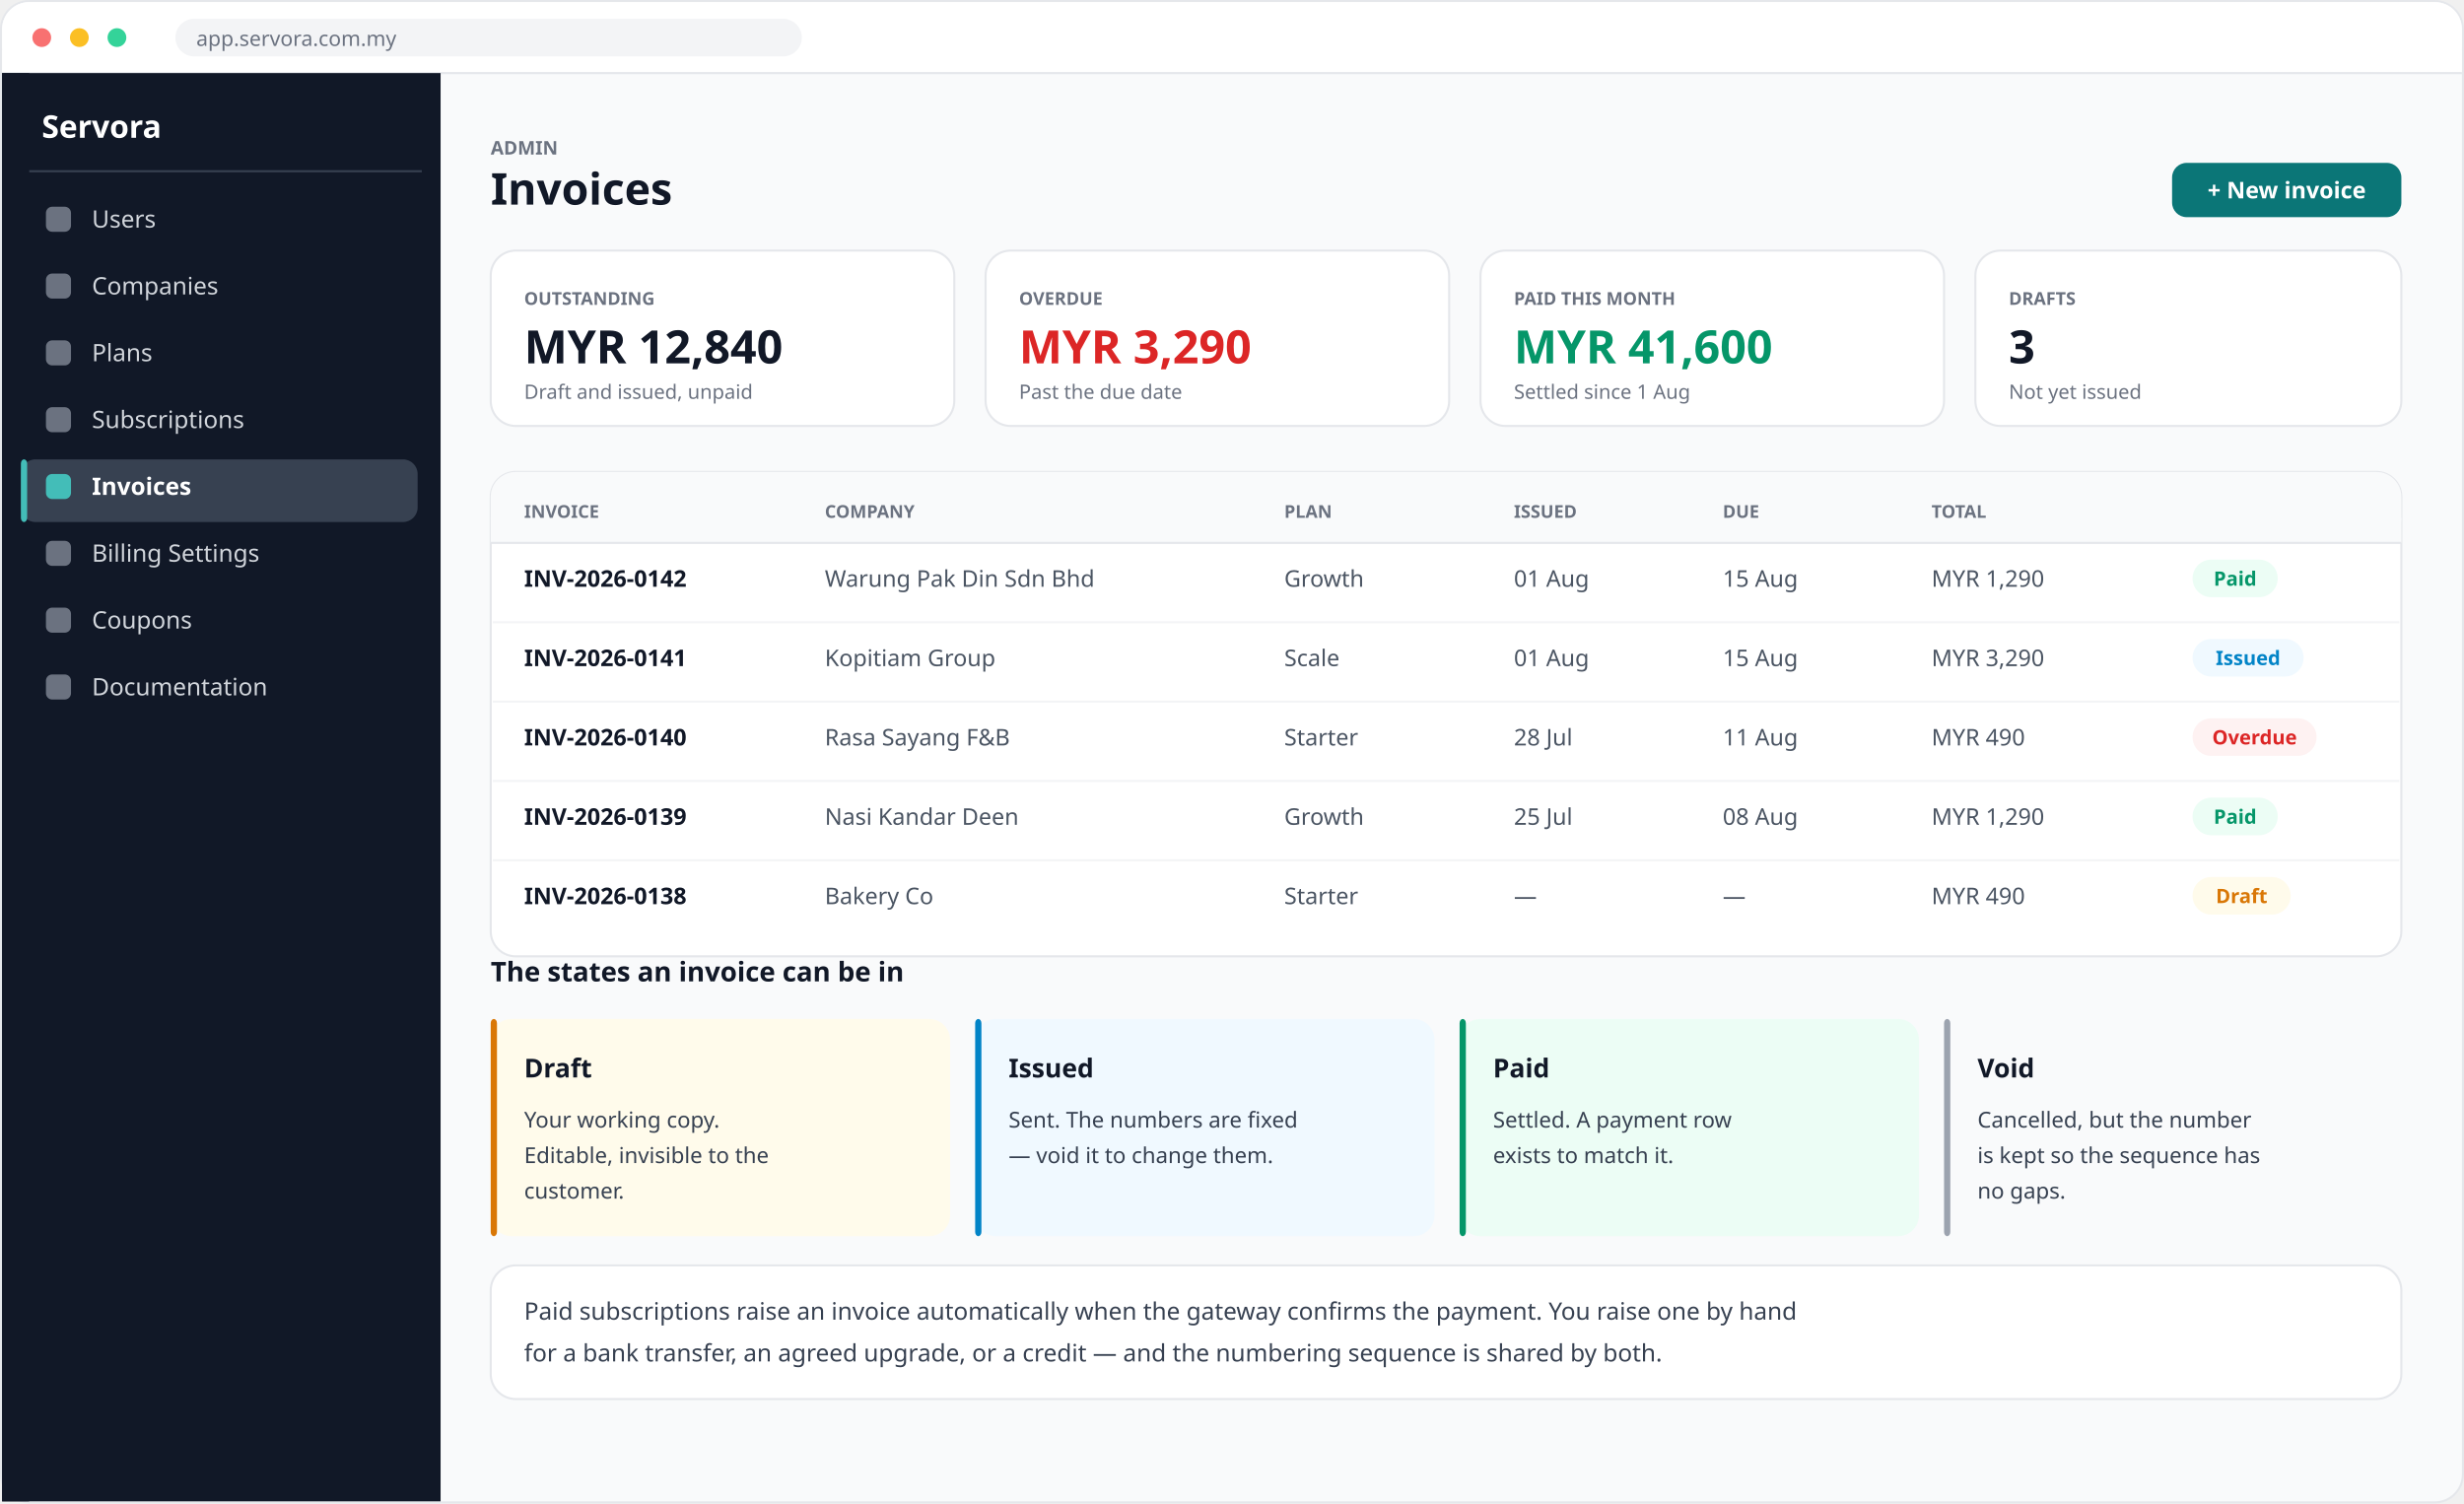
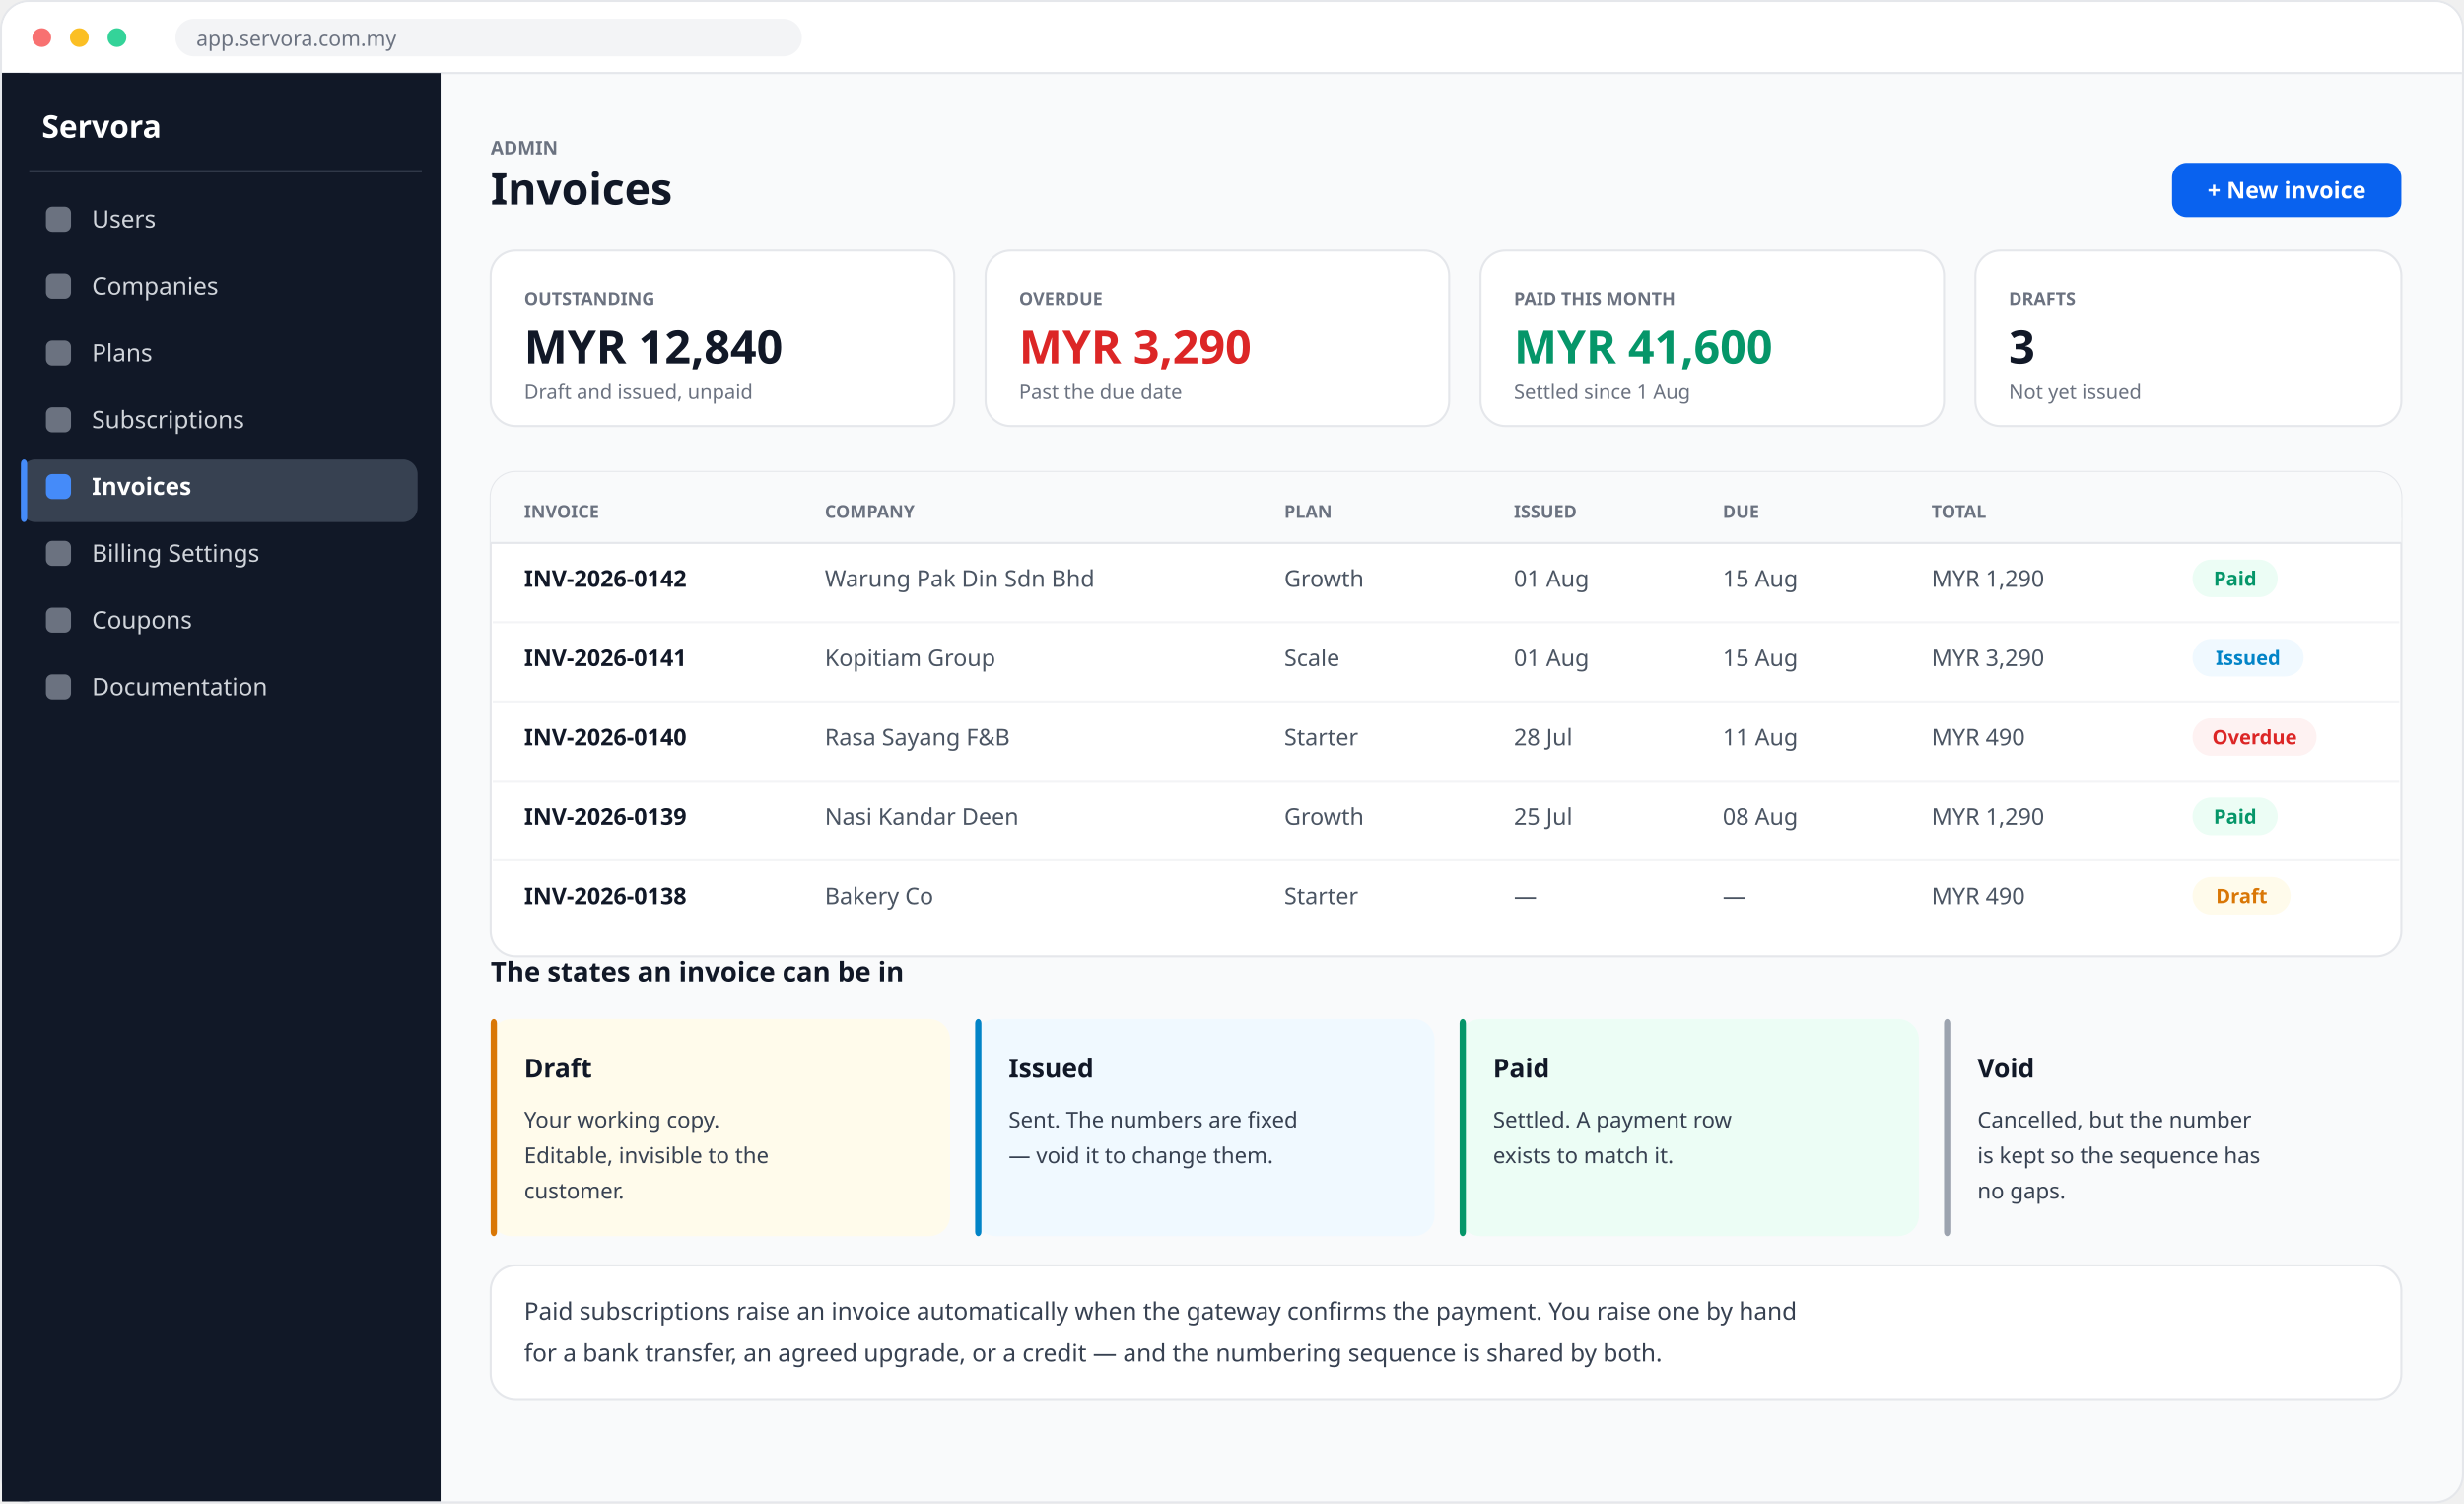
<svg xmlns="http://www.w3.org/2000/svg" viewBox="0 0 1180 720" width="1180" height="720" role="img">
  <rect x="0" y="0" width="1180" height="720" rx="14" fill="#e5e7eb" />
  <rect x="1" y="1" width="1178" height="718" rx="13" fill="#f9fafb" />
  <rect x="1" y="1" width="1178" height="34" rx="13" fill="#ffffff" />
  <rect x="1" y="24" width="1178" height="11" rx="0" fill="#ffffff" />
  <line x1="1" y1="35" x2="1179" y2="35" stroke="#e5e7eb" stroke-width="1" />
  <circle cx="20" cy="18" r="4.5" fill="#f87171" />
  <circle cx="38" cy="18" r="4.5" fill="#fbbf24" />
  <circle cx="56" cy="18" r="4.5" fill="#34d399" />
  <rect x="84" y="9" width="300" height="18" rx="9" fill="#f3f4f6" />
  <text x="94" y="22" font-family="Figtree, ui-sans-serif, system-ui, sans-serif" font-size="10" font-weight="400" fill="#6b7280" text-anchor="start">app.servora.com.my</text>
  <rect x="1" y="35" width="210" height="684" rx="0" fill="#111827" />
  <rect x="1" y="35" width="13" height="684" rx="0" fill="#111827" />
  <text x="20" y="66" font-family="Figtree, ui-sans-serif, system-ui, sans-serif" font-size="15" font-weight="700" fill="#ffffff" text-anchor="start">Servora</text>
  <line x1="14" y1="82" x2="202" y2="82" stroke="#374151" stroke-width="1" />
  <rect x="22" y="99" width="12" height="12" rx="3" fill="#6b7280" />
  <text x="44" y="109" font-family="Figtree, ui-sans-serif, system-ui, sans-serif" font-size="11.5" font-weight="400" fill="#d1d5db" text-anchor="start">Users</text>
  <rect x="22" y="131" width="12" height="12" rx="3" fill="#6b7280" />
  <text x="44" y="141" font-family="Figtree, ui-sans-serif, system-ui, sans-serif" font-size="11.5" font-weight="400" fill="#d1d5db" text-anchor="start">Companies</text>
  <rect x="22" y="163" width="12" height="12" rx="3" fill="#6b7280" />
  <text x="44" y="173" font-family="Figtree, ui-sans-serif, system-ui, sans-serif" font-size="11.5" font-weight="400" fill="#d1d5db" text-anchor="start">Plans</text>
  <rect x="22" y="195" width="12" height="12" rx="3" fill="#6b7280" />
  <text x="44" y="205" font-family="Figtree, ui-sans-serif, system-ui, sans-serif" font-size="11.5" font-weight="400" fill="#d1d5db" text-anchor="start">Subscriptions</text>
  <rect x="10" y="220" width="190" height="30" rx="7" fill="#374151" />
-   <rect x="10" y="220" width="3" height="30" rx="2" fill="#43bdb8" />
-   <rect x="22" y="227" width="12" height="12" rx="3" fill="#43bdb8" />
+   <rect x="10" y="220" width="3" height="30" rx="2" fill="#458bf9" />
+   <rect x="22" y="227" width="12" height="12" rx="3" fill="#458bf9" />
  <text x="44" y="237" font-family="Figtree, ui-sans-serif, system-ui, sans-serif" font-size="11.5" font-weight="600" fill="#ffffff" text-anchor="start">Invoices</text>
  <rect x="22" y="259" width="12" height="12" rx="3" fill="#6b7280" />
  <text x="44" y="269" font-family="Figtree, ui-sans-serif, system-ui, sans-serif" font-size="11.5" font-weight="400" fill="#d1d5db" text-anchor="start">Billing Settings</text>
  <rect x="22" y="291" width="12" height="12" rx="3" fill="#6b7280" />
  <text x="44" y="301" font-family="Figtree, ui-sans-serif, system-ui, sans-serif" font-size="11.5" font-weight="400" fill="#d1d5db" text-anchor="start">Coupons</text>
  <rect x="22" y="323" width="12" height="12" rx="3" fill="#6b7280" />
  <text x="44" y="333" font-family="Figtree, ui-sans-serif, system-ui, sans-serif" font-size="11.5" font-weight="400" fill="#d1d5db" text-anchor="start">Documentation</text>
  <text x="235" y="74" font-family="Figtree, ui-sans-serif, system-ui, sans-serif" font-size="9" font-weight="700" fill="#6b7280" text-anchor="start">ADMIN</text>
  <text x="235" y="98" font-family="Figtree, ui-sans-serif, system-ui, sans-serif" font-size="21" font-weight="700" fill="#111827" text-anchor="start">Invoices</text>
-   <rect x="1040.2" y="78" width="109.8" height="26" rx="7" fill="#0b7677" />
+   <rect x="1040.2" y="78" width="109.8" height="26" rx="7" fill="#0962ef" />
  <text x="1095.1" y="95" font-family="Figtree, ui-sans-serif, system-ui, sans-serif" font-size="11" font-weight="600" fill="#ffffff" text-anchor="middle">+ New invoice</text>
  <rect x="235" y="120" width="222" height="84" rx="12" fill="#ffffff" stroke="#e5e7eb" stroke-width="1" />
  <text x="251" y="146" font-family="Figtree, ui-sans-serif, system-ui, sans-serif" font-size="8.5" font-weight="700" fill="#6b7280" text-anchor="start">OUTSTANDING</text>
  <text x="251" y="174" font-family="Figtree, ui-sans-serif, system-ui, sans-serif" font-size="22" font-weight="700" fill="#111827" text-anchor="start">MYR 12,840</text>
  <text x="251" y="191" font-family="Figtree, ui-sans-serif, system-ui, sans-serif" font-size="9.5" font-weight="400" fill="#6b7280" text-anchor="start">Draft and issued, unpaid</text>
  <rect x="472" y="120" width="222" height="84" rx="12" fill="#ffffff" stroke="#e5e7eb" stroke-width="1" />
  <text x="488" y="146" font-family="Figtree, ui-sans-serif, system-ui, sans-serif" font-size="8.5" font-weight="700" fill="#6b7280" text-anchor="start">OVERDUE</text>
  <text x="488" y="174" font-family="Figtree, ui-sans-serif, system-ui, sans-serif" font-size="22" font-weight="700" fill="#dc2626" text-anchor="start">MYR 3,290</text>
  <text x="488" y="191" font-family="Figtree, ui-sans-serif, system-ui, sans-serif" font-size="9.5" font-weight="400" fill="#6b7280" text-anchor="start">Past the due date</text>
  <rect x="709" y="120" width="222" height="84" rx="12" fill="#ffffff" stroke="#e5e7eb" stroke-width="1" />
  <text x="725" y="146" font-family="Figtree, ui-sans-serif, system-ui, sans-serif" font-size="8.5" font-weight="700" fill="#6b7280" text-anchor="start">PAID THIS MONTH</text>
  <text x="725" y="174" font-family="Figtree, ui-sans-serif, system-ui, sans-serif" font-size="22" font-weight="700" fill="#059669" text-anchor="start">MYR 41,600</text>
  <text x="725" y="191" font-family="Figtree, ui-sans-serif, system-ui, sans-serif" font-size="9.5" font-weight="400" fill="#6b7280" text-anchor="start">Settled since 1 Aug</text>
  <rect x="946" y="120" width="204" height="84" rx="12" fill="#ffffff" stroke="#e5e7eb" stroke-width="1" />
  <text x="962" y="146" font-family="Figtree, ui-sans-serif, system-ui, sans-serif" font-size="8.5" font-weight="700" fill="#6b7280" text-anchor="start">DRAFTS</text>
  <text x="962" y="174" font-family="Figtree, ui-sans-serif, system-ui, sans-serif" font-size="22" font-weight="700" fill="#111827" text-anchor="start">3</text>
  <text x="962" y="191" font-family="Figtree, ui-sans-serif, system-ui, sans-serif" font-size="9.5" font-weight="400" fill="#6b7280" text-anchor="start">Not yet issued</text>
  <rect x="235" y="226" width="915" height="232" rx="12" fill="#ffffff" stroke="#e5e7eb" stroke-width="1" />
  <rect x="235" y="226" width="915" height="34" rx="12" fill="#f9fafb" />
  <rect x="235" y="248" width="915" height="12" rx="0" fill="#f9fafb" />
  <line x1="235" y1="260" x2="1150" y2="260" stroke="#e5e7eb" stroke-width="1" />
  <text x="251" y="248" font-family="Figtree, ui-sans-serif, system-ui, sans-serif" font-size="8.5" font-weight="700" fill="#6b7280" text-anchor="start">INVOICE</text>
  <text x="395" y="248" font-family="Figtree, ui-sans-serif, system-ui, sans-serif" font-size="8.5" font-weight="700" fill="#6b7280" text-anchor="start">COMPANY</text>
  <text x="615" y="248" font-family="Figtree, ui-sans-serif, system-ui, sans-serif" font-size="8.5" font-weight="700" fill="#6b7280" text-anchor="start">PLAN</text>
  <text x="725" y="248" font-family="Figtree, ui-sans-serif, system-ui, sans-serif" font-size="8.5" font-weight="700" fill="#6b7280" text-anchor="start">ISSUED</text>
  <text x="825" y="248" font-family="Figtree, ui-sans-serif, system-ui, sans-serif" font-size="8.5" font-weight="700" fill="#6b7280" text-anchor="start">DUE</text>
  <text x="925" y="248" font-family="Figtree, ui-sans-serif, system-ui, sans-serif" font-size="8.5" font-weight="700" fill="#6b7280" text-anchor="start">TOTAL</text>
  <text x="251" y="281" font-family="Figtree, ui-sans-serif, system-ui, sans-serif" font-size="11" font-weight="600" fill="#111827" text-anchor="start">INV-2026-0142</text>
  <text x="395" y="281" font-family="Figtree, ui-sans-serif, system-ui, sans-serif" font-size="11" font-weight="400" fill="#4b5563" text-anchor="start">Warung Pak Din Sdn Bhd</text>
  <text x="615" y="281" font-family="Figtree, ui-sans-serif, system-ui, sans-serif" font-size="11" font-weight="400" fill="#4b5563" text-anchor="start">Growth</text>
  <text x="725" y="281" font-family="Figtree, ui-sans-serif, system-ui, sans-serif" font-size="11" font-weight="400" fill="#4b5563" text-anchor="start">01 Aug</text>
  <text x="825" y="281" font-family="Figtree, ui-sans-serif, system-ui, sans-serif" font-size="11" font-weight="400" fill="#4b5563" text-anchor="start">15 Aug</text>
  <text x="925" y="281" font-family="Figtree, ui-sans-serif, system-ui, sans-serif" font-size="11" font-weight="400" fill="#4b5563" text-anchor="start">MYR 1,290</text>
  <rect x="1050" y="268" width="40.8" height="18" rx="9" fill="#ecfdf5" />
  <text x="1070.4" y="280.5" font-family="Figtree, ui-sans-serif, system-ui, sans-serif" font-size="9.5" font-weight="600" fill="#059669" text-anchor="middle">Paid</text>
  <line x1="236" y1="298" x2="1149" y2="298" stroke="#f3f4f6" stroke-width="1" />
  <text x="251" y="319" font-family="Figtree, ui-sans-serif, system-ui, sans-serif" font-size="11" font-weight="600" fill="#111827" text-anchor="start">INV-2026-0141</text>
  <text x="395" y="319" font-family="Figtree, ui-sans-serif, system-ui, sans-serif" font-size="11" font-weight="400" fill="#4b5563" text-anchor="start">Kopitiam Group</text>
  <text x="615" y="319" font-family="Figtree, ui-sans-serif, system-ui, sans-serif" font-size="11" font-weight="400" fill="#4b5563" text-anchor="start">Scale</text>
  <text x="725" y="319" font-family="Figtree, ui-sans-serif, system-ui, sans-serif" font-size="11" font-weight="400" fill="#4b5563" text-anchor="start">01 Aug</text>
  <text x="825" y="319" font-family="Figtree, ui-sans-serif, system-ui, sans-serif" font-size="11" font-weight="400" fill="#4b5563" text-anchor="start">15 Aug</text>
  <text x="925" y="319" font-family="Figtree, ui-sans-serif, system-ui, sans-serif" font-size="11" font-weight="400" fill="#4b5563" text-anchor="start">MYR 3,290</text>
  <rect x="1050" y="306" width="53.2" height="18" rx="9" fill="#f0f9ff" />
  <text x="1076.6" y="318.5" font-family="Figtree, ui-sans-serif, system-ui, sans-serif" font-size="9.5" font-weight="600" fill="#0284c7" text-anchor="middle">Issued</text>
  <line x1="236" y1="336" x2="1149" y2="336" stroke="#f3f4f6" stroke-width="1" />
  <text x="251" y="357" font-family="Figtree, ui-sans-serif, system-ui, sans-serif" font-size="11" font-weight="600" fill="#111827" text-anchor="start">INV-2026-0140</text>
  <text x="395" y="357" font-family="Figtree, ui-sans-serif, system-ui, sans-serif" font-size="11" font-weight="400" fill="#4b5563" text-anchor="start">Rasa Sayang F&amp;B</text>
  <text x="615" y="357" font-family="Figtree, ui-sans-serif, system-ui, sans-serif" font-size="11" font-weight="400" fill="#4b5563" text-anchor="start">Starter</text>
  <text x="725" y="357" font-family="Figtree, ui-sans-serif, system-ui, sans-serif" font-size="11" font-weight="400" fill="#4b5563" text-anchor="start">28 Jul</text>
  <text x="825" y="357" font-family="Figtree, ui-sans-serif, system-ui, sans-serif" font-size="11" font-weight="400" fill="#4b5563" text-anchor="start">11 Aug</text>
  <text x="925" y="357" font-family="Figtree, ui-sans-serif, system-ui, sans-serif" font-size="11" font-weight="400" fill="#4b5563" text-anchor="start">MYR   490</text>
  <rect x="1050" y="344" width="59.4" height="18" rx="9" fill="#fef2f2" />
  <text x="1079.7" y="356.5" font-family="Figtree, ui-sans-serif, system-ui, sans-serif" font-size="9.5" font-weight="600" fill="#dc2626" text-anchor="middle">Overdue</text>
  <line x1="236" y1="374" x2="1149" y2="374" stroke="#f3f4f6" stroke-width="1" />
  <text x="251" y="395" font-family="Figtree, ui-sans-serif, system-ui, sans-serif" font-size="11" font-weight="600" fill="#111827" text-anchor="start">INV-2026-0139</text>
  <text x="395" y="395" font-family="Figtree, ui-sans-serif, system-ui, sans-serif" font-size="11" font-weight="400" fill="#4b5563" text-anchor="start">Nasi Kandar Deen</text>
  <text x="615" y="395" font-family="Figtree, ui-sans-serif, system-ui, sans-serif" font-size="11" font-weight="400" fill="#4b5563" text-anchor="start">Growth</text>
  <text x="725" y="395" font-family="Figtree, ui-sans-serif, system-ui, sans-serif" font-size="11" font-weight="400" fill="#4b5563" text-anchor="start">25 Jul</text>
  <text x="825" y="395" font-family="Figtree, ui-sans-serif, system-ui, sans-serif" font-size="11" font-weight="400" fill="#4b5563" text-anchor="start">08 Aug</text>
  <text x="925" y="395" font-family="Figtree, ui-sans-serif, system-ui, sans-serif" font-size="11" font-weight="400" fill="#4b5563" text-anchor="start">MYR 1,290</text>
  <rect x="1050" y="382" width="40.8" height="18" rx="9" fill="#ecfdf5" />
  <text x="1070.4" y="394.5" font-family="Figtree, ui-sans-serif, system-ui, sans-serif" font-size="9.5" font-weight="600" fill="#059669" text-anchor="middle">Paid</text>
  <line x1="236" y1="412" x2="1149" y2="412" stroke="#f3f4f6" stroke-width="1" />
  <text x="251" y="433" font-family="Figtree, ui-sans-serif, system-ui, sans-serif" font-size="11" font-weight="600" fill="#111827" text-anchor="start">INV-2026-0138</text>
  <text x="395" y="433" font-family="Figtree, ui-sans-serif, system-ui, sans-serif" font-size="11" font-weight="400" fill="#4b5563" text-anchor="start">Bakery Co</text>
  <text x="615" y="433" font-family="Figtree, ui-sans-serif, system-ui, sans-serif" font-size="11" font-weight="400" fill="#4b5563" text-anchor="start">Starter</text>
  <text x="725" y="433" font-family="Figtree, ui-sans-serif, system-ui, sans-serif" font-size="11" font-weight="400" fill="#4b5563" text-anchor="start">—</text>
  <text x="825" y="433" font-family="Figtree, ui-sans-serif, system-ui, sans-serif" font-size="11" font-weight="400" fill="#4b5563" text-anchor="start">—</text>
  <text x="925" y="433" font-family="Figtree, ui-sans-serif, system-ui, sans-serif" font-size="11" font-weight="400" fill="#4b5563" text-anchor="start">MYR   490</text>
  <rect x="1050" y="420" width="47" height="18" rx="9" fill="#fffbeb" />
  <text x="1073.5" y="432.5" font-family="Figtree, ui-sans-serif, system-ui, sans-serif" font-size="9.5" font-weight="600" fill="#d97706" text-anchor="middle">Draft</text>
  <text x="235" y="470" font-family="Figtree, ui-sans-serif, system-ui, sans-serif" font-size="13" font-weight="700" fill="#111827" text-anchor="start">The states an invoice can be in</text>
  <rect x="235" y="488" width="220" height="104" rx="10" fill="#fffbeb" />
  <rect x="235" y="488" width="3" height="104" rx="2" fill="#d97706" />
  <text x="251" y="516" font-family="Figtree, ui-sans-serif, system-ui, sans-serif" font-size="12.5" font-weight="700" fill="#111827" text-anchor="start">Draft</text>
  <text x="251" y="540" font-family="Figtree, ui-sans-serif, system-ui, sans-serif" font-size="10.5" font-weight="400" fill="#374151" text-anchor="start">Your working copy.</text>
  <text x="251" y="557" font-family="Figtree, ui-sans-serif, system-ui, sans-serif" font-size="10.5" font-weight="400" fill="#374151" text-anchor="start">Editable, invisible to the</text>
  <text x="251" y="574" font-family="Figtree, ui-sans-serif, system-ui, sans-serif" font-size="10.5" font-weight="400" fill="#374151" text-anchor="start">customer.</text>
  <rect x="467" y="488" width="220" height="104" rx="10" fill="#f0f9ff" />
  <rect x="467" y="488" width="3" height="104" rx="2" fill="#0284c7" />
  <text x="483" y="516" font-family="Figtree, ui-sans-serif, system-ui, sans-serif" font-size="12.5" font-weight="700" fill="#111827" text-anchor="start">Issued</text>
  <text x="483" y="540" font-family="Figtree, ui-sans-serif, system-ui, sans-serif" font-size="10.5" font-weight="400" fill="#374151" text-anchor="start">Sent. The numbers are fixed</text>
  <text x="483" y="557" font-family="Figtree, ui-sans-serif, system-ui, sans-serif" font-size="10.5" font-weight="400" fill="#374151" text-anchor="start">— void it to change them.</text>
  <rect x="699" y="488" width="220" height="104" rx="10" fill="#ecfdf5" />
  <rect x="699" y="488" width="3" height="104" rx="2" fill="#059669" />
  <text x="715" y="516" font-family="Figtree, ui-sans-serif, system-ui, sans-serif" font-size="12.5" font-weight="700" fill="#111827" text-anchor="start">Paid</text>
  <text x="715" y="540" font-family="Figtree, ui-sans-serif, system-ui, sans-serif" font-size="10.5" font-weight="400" fill="#374151" text-anchor="start">Settled. A payment row</text>
  <text x="715" y="557" font-family="Figtree, ui-sans-serif, system-ui, sans-serif" font-size="10.5" font-weight="400" fill="#374151" text-anchor="start">exists to match it.</text>
  <rect x="931" y="488" width="220" height="104" rx="10" fill="#f9fafb" />
  <rect x="931" y="488" width="3" height="104" rx="2" fill="#9ca3af" />
  <text x="947" y="516" font-family="Figtree, ui-sans-serif, system-ui, sans-serif" font-size="12.5" font-weight="700" fill="#111827" text-anchor="start">Void</text>
  <text x="947" y="540" font-family="Figtree, ui-sans-serif, system-ui, sans-serif" font-size="10.5" font-weight="400" fill="#374151" text-anchor="start">Cancelled, but the number</text>
  <text x="947" y="557" font-family="Figtree, ui-sans-serif, system-ui, sans-serif" font-size="10.5" font-weight="400" fill="#374151" text-anchor="start">is kept so the sequence has</text>
  <text x="947" y="574" font-family="Figtree, ui-sans-serif, system-ui, sans-serif" font-size="10.5" font-weight="400" fill="#374151" text-anchor="start">no gaps.</text>
  <rect x="235" y="606" width="915" height="64" rx="12" fill="#ffffff" stroke="#e5e7eb" stroke-width="1" />
  <text x="251" y="632" font-family="Figtree, ui-sans-serif, system-ui, sans-serif" font-size="12.5" font-weight="700" fill="#111827" text-anchor="start" />
  <text x="251" y="632" font-family="Figtree, ui-sans-serif, system-ui, sans-serif" font-size="11.5" font-weight="400" fill="#374151" text-anchor="start">Paid subscriptions raise an invoice automatically when the gateway confirms the payment. You raise one by hand</text>
  <text x="251" y="652" font-family="Figtree, ui-sans-serif, system-ui, sans-serif" font-size="11.5" font-weight="400" fill="#374151" text-anchor="start">for a bank transfer, an agreed upgrade, or a credit — and the numbering sequence is shared by both.</text>
</svg>
